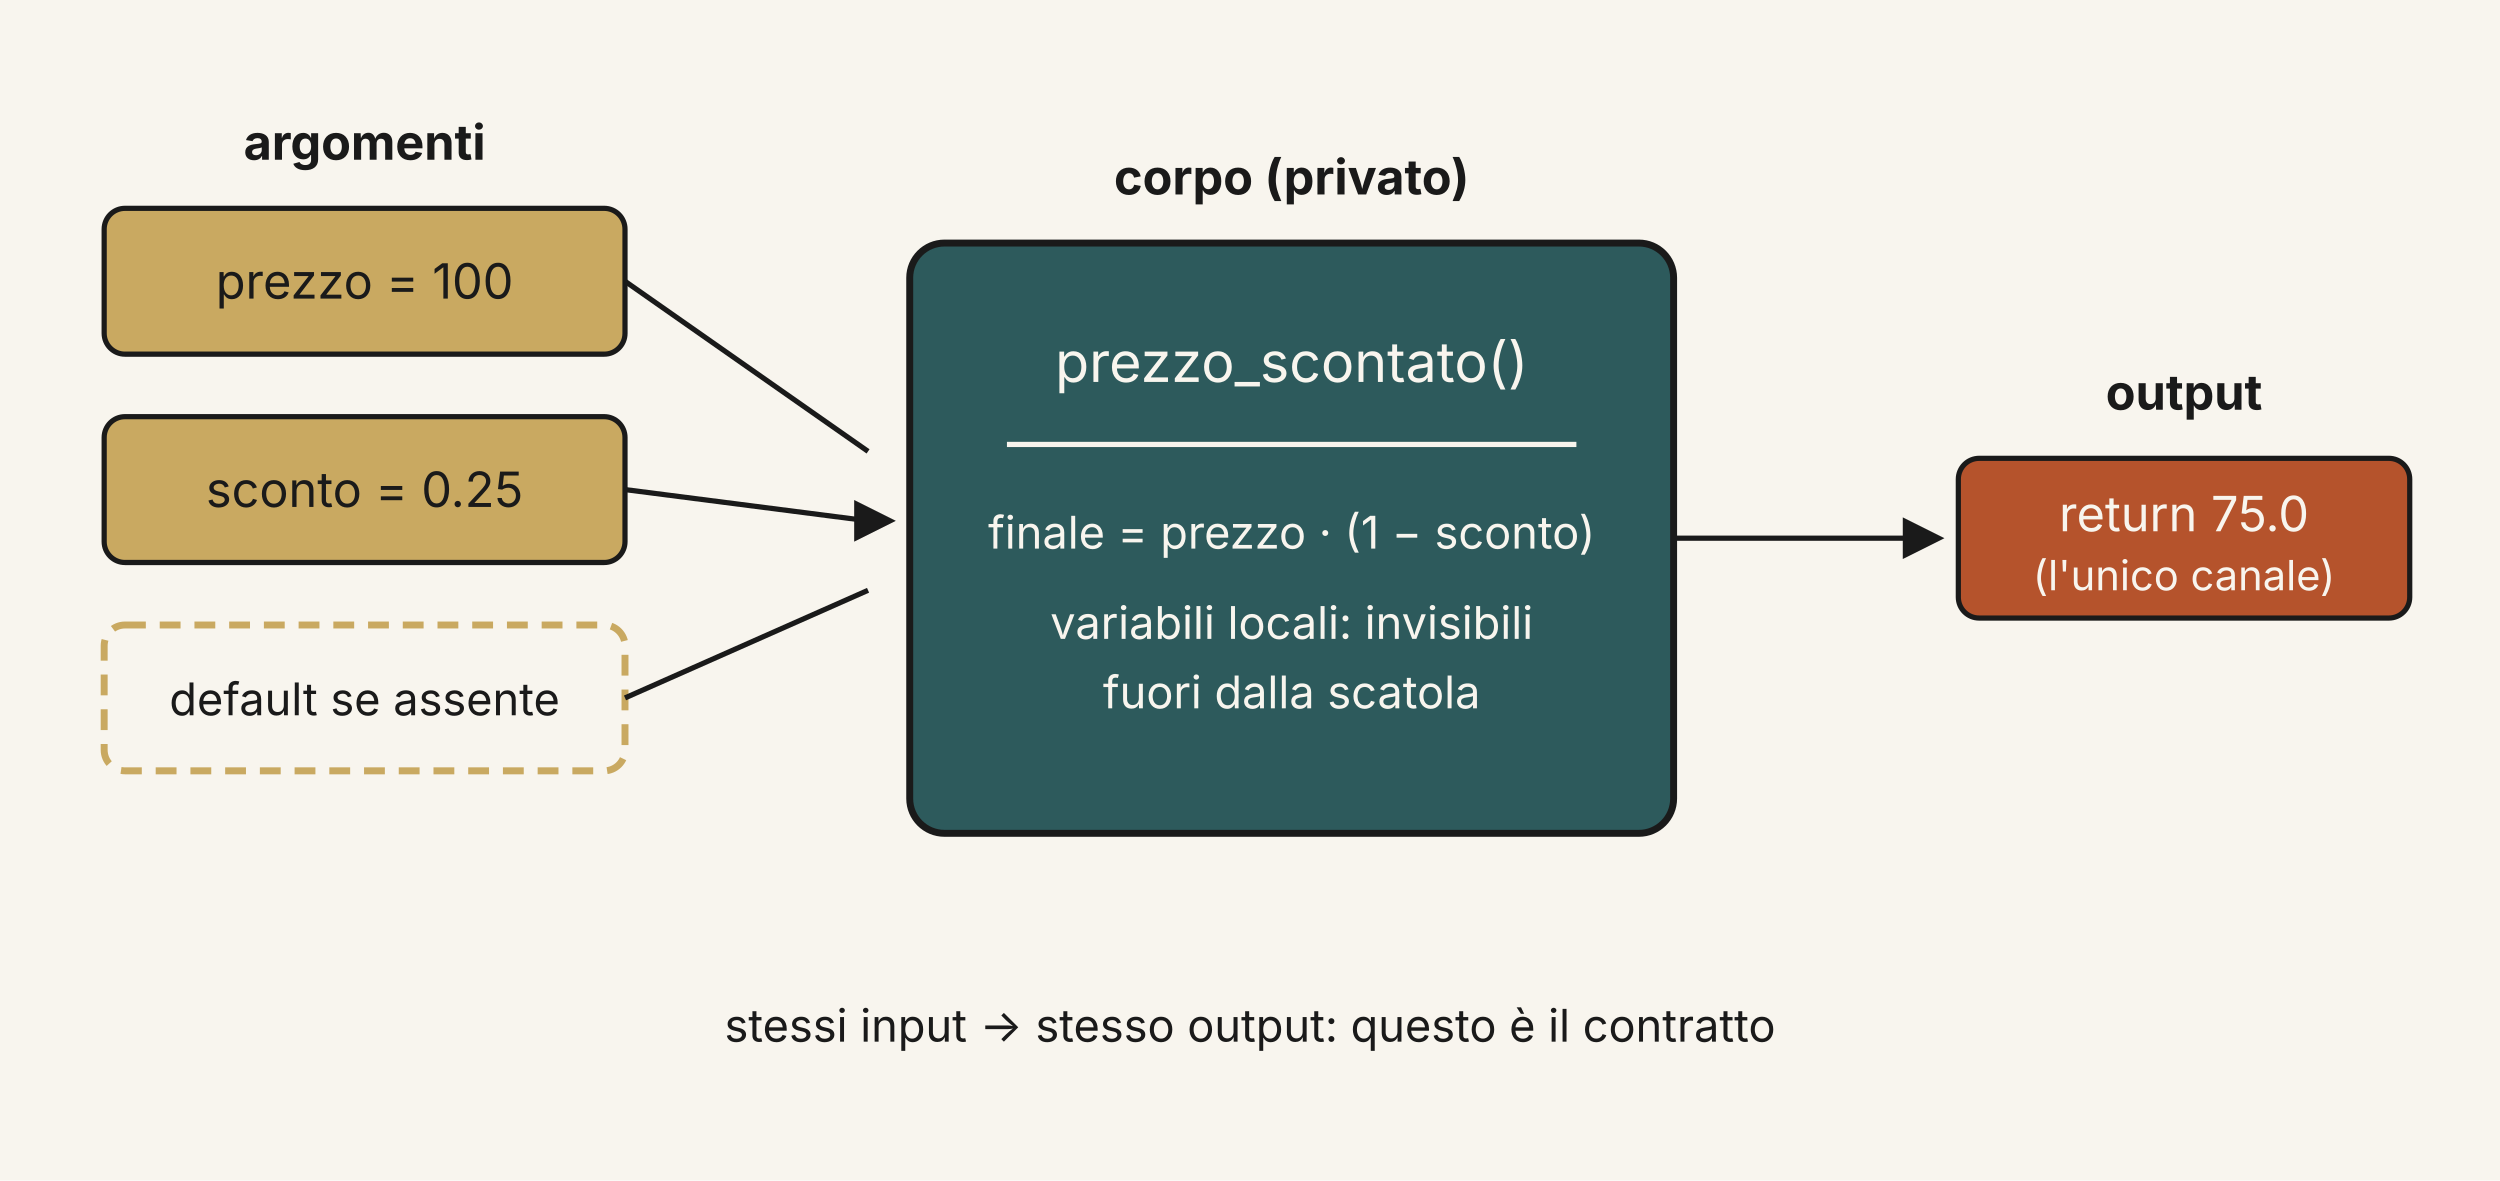
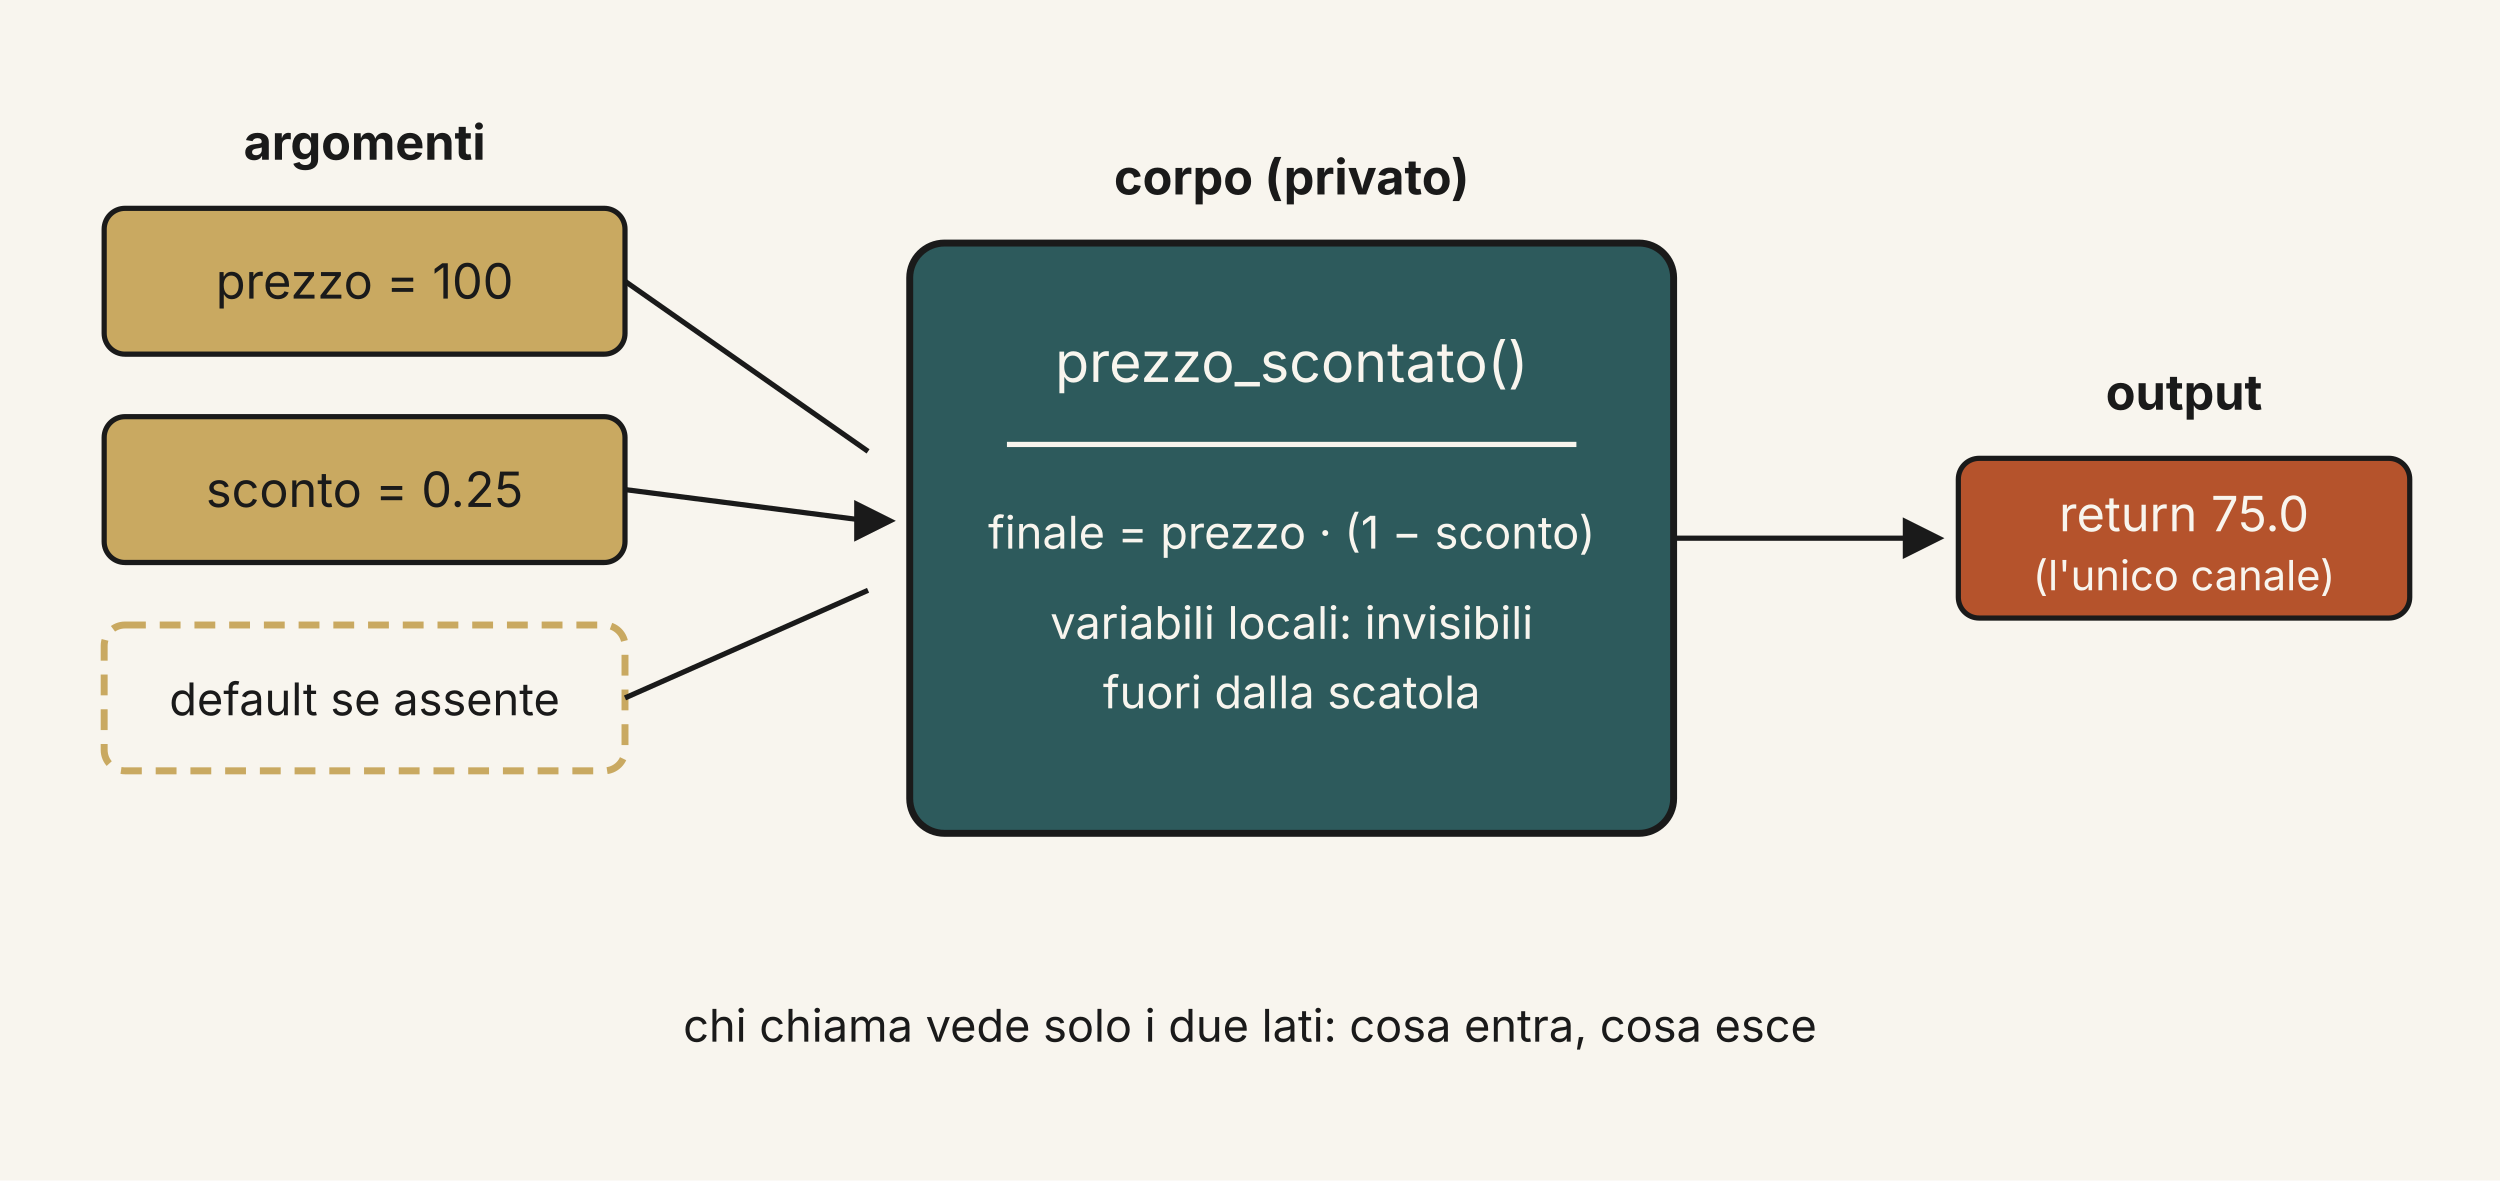
<svg xmlns="http://www.w3.org/2000/svg" viewBox="0 0 720 340" width="100%" role="img" aria-label="La funzione come scatola: argomenti in ingresso, corpo interno, valore di ritorno in uscita">
  <rect x="0" y="0" width="720" height="340" fill="#F8F5EE" />
  <rect x="30" y="60" width="150" height="42" rx="6" fill="#C9A961" stroke="#1A1A1A" stroke-width="1.5" />
  <text x="105" y="86" text-anchor="middle" font-family="Inter, system-ui, sans-serif" font-size="14" fill="#1A1A1A">prezzo = 100</text>
  <rect x="30" y="120" width="150" height="42" rx="6" fill="#C9A961" stroke="#1A1A1A" stroke-width="1.5" />
  <text x="105" y="146" text-anchor="middle" font-family="Inter, system-ui, sans-serif" font-size="14" fill="#1A1A1A">sconto = 0.25</text>
  <rect x="30" y="180" width="150" height="42" rx="6" fill="#F8F5EE" stroke="#C9A961" stroke-width="2" stroke-dasharray="6 4" />
  <text x="105" y="206" text-anchor="middle" font-family="Inter, system-ui, sans-serif" font-size="13" fill="#1A1A1A">default se assente</text>
  <line x1="180" y1="81" x2="250" y2="130" stroke="#1A1A1A" stroke-width="1.5" />
  <line x1="180" y1="141" x2="250" y2="150" stroke="#1A1A1A" stroke-width="1.5" />
  <line x1="180" y1="201" x2="250" y2="170" stroke="#1A1A1A" stroke-width="1.5" />
  <polygon points="258,150 246,144 246,156" fill="#1A1A1A" />
  <rect x="262" y="70" width="220" height="170" rx="10" fill="#2D5A5C" stroke="#1A1A1A" stroke-width="2" />
  <text x="372" y="110" text-anchor="middle" font-family="Inter, system-ui, sans-serif" font-size="16" fill="#F8F5EE">prezzo_scontato()</text>
  <line x1="290" y1="128" x2="454" y2="128" stroke="#F8F5EE" stroke-width="1.5" />
  <text x="372" y="158" text-anchor="middle" font-family="Inter, system-ui, sans-serif" font-size="13" fill="#F8F5EE">finale = prezzo · (1 − sconto)</text>
  <text x="372" y="184" text-anchor="middle" font-family="Inter, system-ui, sans-serif" font-size="13" fill="#F8F5EE">variabili locali: invisibili</text>
  <text x="372" y="204" text-anchor="middle" font-family="Inter, system-ui, sans-serif" font-size="13" fill="#F8F5EE">fuori dalla scatola</text>
  <line x1="482" y1="155" x2="552" y2="155" stroke="#1A1A1A" stroke-width="1.5" />
  <polygon points="560,155 548,149 548,161" fill="#1A1A1A" />
  <rect x="564" y="132" width="130" height="46" rx="6" fill="#B5532C" stroke="#1A1A1A" stroke-width="1.5" />
  <text x="629" y="153" text-anchor="middle" font-family="Inter, system-ui, sans-serif" font-size="14" fill="#F8F5EE">return 75.0</text>
  <text x="629" y="170" text-anchor="middle" font-family="Inter, system-ui, sans-serif" font-size="12" fill="#F8F5EE">(l'unico canale)</text>
  <text x="105" y="46" text-anchor="middle" font-family="Inter, system-ui, sans-serif" font-size="14" fill="#1A1A1A" font-weight="bold">argomenti</text>
  <text x="372" y="56" text-anchor="middle" font-family="Inter, system-ui, sans-serif" font-size="14" fill="#1A1A1A" font-weight="bold">corpo (privato)</text>
  <text x="629" y="118" text-anchor="middle" font-family="Inter, system-ui, sans-serif" font-size="14" fill="#1A1A1A" font-weight="bold">output</text>
-   <text x="360" y="300" text-anchor="middle" font-family="Inter, system-ui, sans-serif" font-size="13" fill="#1A1A1A">stessi input → stesso output: questo è il contratto</text>
+   <text x="360" y="300" text-anchor="middle" font-family="Inter, system-ui, sans-serif" font-size="13" fill="#1A1A1A">chi chiama vede solo i due lati: cosa entra, cosa esce</text>
</svg>
